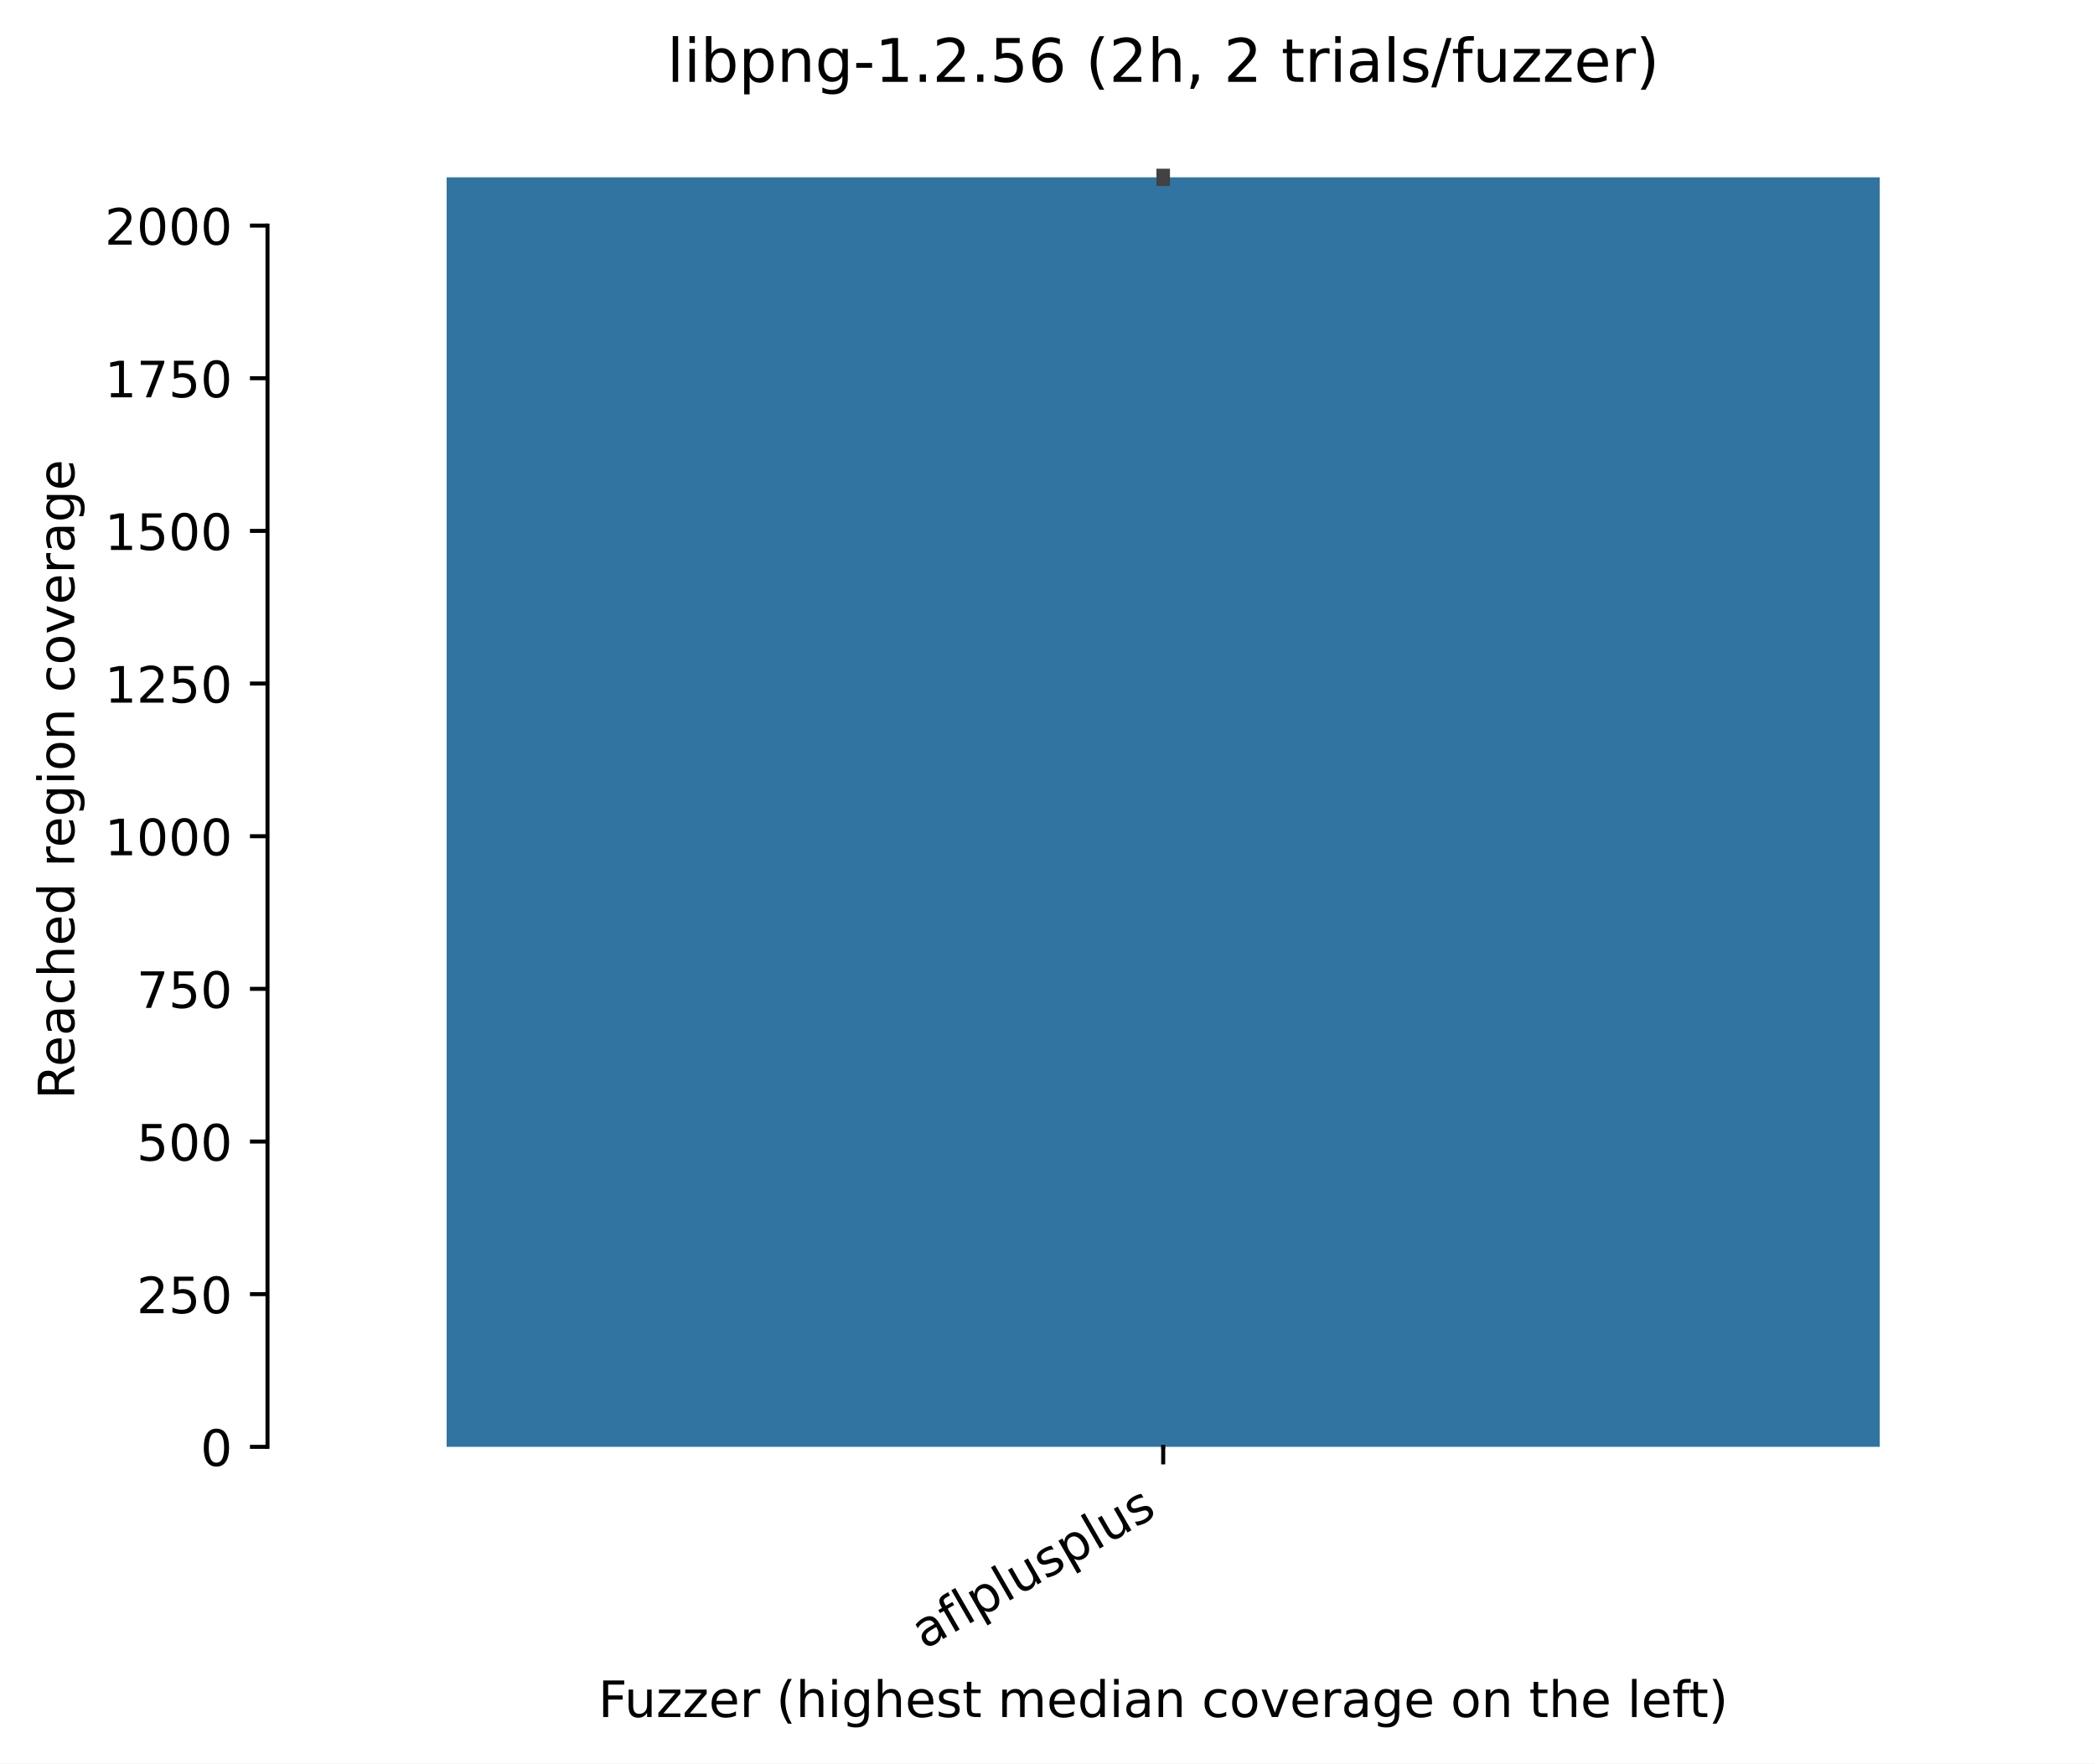
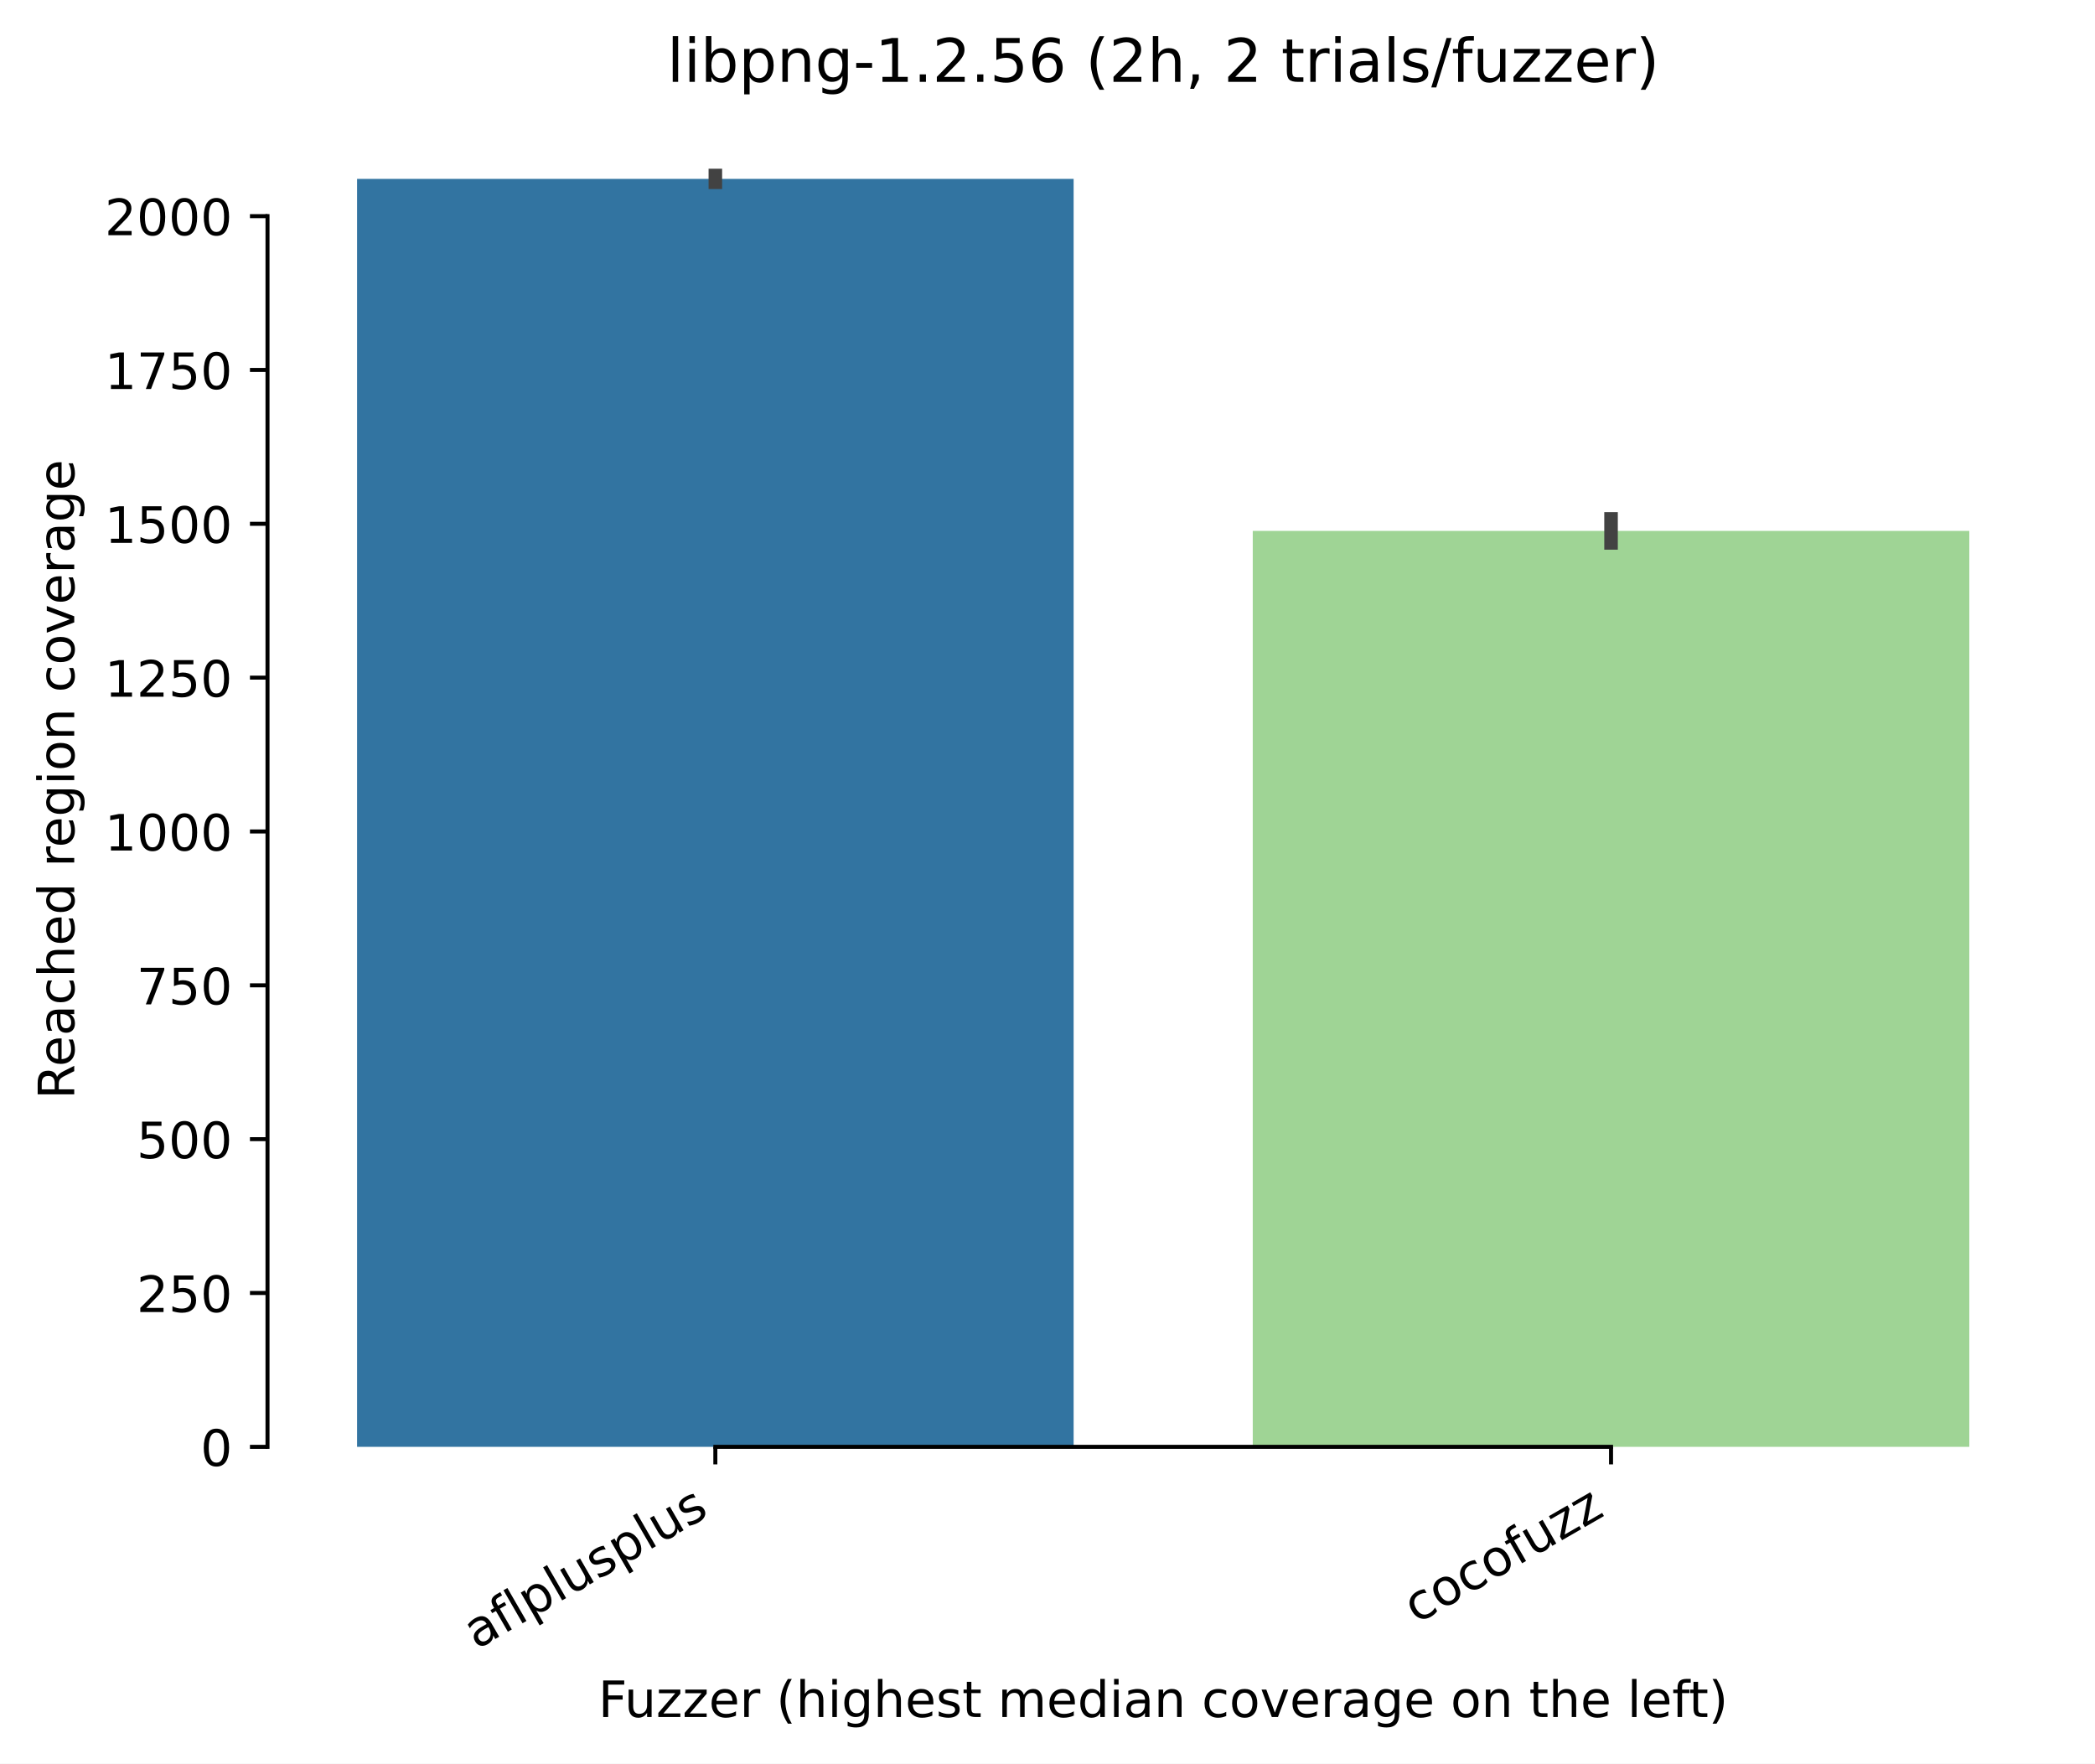
<svg xmlns="http://www.w3.org/2000/svg" xmlns:xlink="http://www.w3.org/1999/xlink" height="351.576pt" version="1.1" viewBox="0 0 417.648 351.576" width="417.648pt">
  <defs>
    <style type="text/css">*{stroke-linecap:butt;stroke-linejoin:round;}</style>
  </defs>
  <g id="figure_1">
    <g id="patch_1">
      <path d="M 0 351.576  L 417.648 351.576  L 417.648 0  L 0 0  z " style="fill:#ffffff;" />
    </g>
    <g id="axes_1">
      <g id="patch_2">
        <path d="M 53.328 288.43  L 410.448 288.43  L 410.448 22.318  L 53.328 22.318  z " style="fill:#ffffff;" />
      </g>
      <g id="patch_3">
-         <path clip-path="url(#p3ab24409c5)" d="M 89.04 288.43  L 374.736 288.43  L 374.736 35.355  L 89.04 35.355  z " style="fill:#3274a1;" />
+         <path clip-path="url(#pa865a2b3b9)" d="M 71.184 288.43  L 214.032 288.43  L 214.032 35.665  L 71.184 35.665  z " style="fill:#3274a1;" />
+       </g>
+       <g id="patch_4">
+         <path clip-path="url(#pa865a2b3b9)" d="M 249.744 288.43  L 392.592 288.43  L 392.592 105.833  L 249.744 105.833  z " style="fill:#9fd495;" />
      </g>
      <g id="matplotlib.axis_1">
        <g id="xtick_1">
          <g id="line2d_1">
            <defs>
-               <path d="M 0 0  L 0 3.5  " id="m3c87f3f1cd" style="stroke:#000000;stroke-width:0.8;" />
+               <path d="M 0 0  L 0 3.5  " id="me1eca25776" style="stroke:#000000;stroke-width:0.8;" />
            </defs>
            <g>
-               <use style="stroke:#000000;stroke-width:0.8;" x="231.888" xlink:href="#m3c87f3f1cd" y="288.43" />
+               <use style="stroke:#000000;stroke-width:0.8;" x="142.608" xlink:href="#me1eca25776" y="288.43" />
            </g>
          </g>
          <g id="text_1">
-             <g transform="translate(184.2791 328.8973)rotate(-30)scale(0.1 -0.1)">
+             <g transform="translate(94.99912 328.8973)rotate(-30)scale(0.1 -0.1)">
              <defs>
                <path d="M 34.281 27.484  Q 23.391 27.484 19.188 25  Q 14.984 22.516 14.984 16.5  Q 14.984 11.719 18.141 8.906  Q 21.297 6.109 26.703 6.109  Q 34.188 6.109 38.703 11.406  Q 43.219 16.703 43.219 25.484  L 43.219 27.484  z M 52.203 31.203  L 52.203 0  L 43.219 0  L 43.219 8.297  Q 40.141 3.328 35.547 0.953  Q 30.953 -1.422 24.312 -1.422  Q 15.922 -1.422 10.953 3.297  Q 6 8.016 6 15.922  Q 6 25.141 12.172 29.828  Q 18.359 34.516 30.609 34.516  L 43.219 34.516  L 43.219 35.406  Q 43.219 41.609 39.141 45  Q 35.062 48.391 27.688 48.391  Q 23 48.391 18.547 47.266  Q 14.109 46.141 10.016 43.891  L 10.016 52.203  Q 14.938 54.109 19.578 55.047  Q 24.219 56 28.609 56  Q 40.484 56 46.344 49.844  Q 52.203 43.703 52.203 31.203  z " id="DejaVuSans-97" />
                <path d="M 37.109 75.984  L 37.109 68.5  L 28.516 68.5  Q 23.688 68.5 21.797 66.547  Q 19.922 64.594 19.922 59.516  L 19.922 54.688  L 34.719 54.688  L 34.719 47.703  L 19.922 47.703  L 19.922 0  L 10.891 0  L 10.891 47.703  L 2.297 47.703  L 2.297 54.688  L 10.891 54.688  L 10.891 58.5  Q 10.891 67.625 15.141 71.797  Q 19.391 75.984 28.609 75.984  z " id="DejaVuSans-102" />
                <path d="M 9.422 75.984  L 18.406 75.984  L 18.406 0  L 9.422 0  z " id="DejaVuSans-108" />
                <path d="M 18.109 8.203  L 18.109 -20.797  L 9.078 -20.797  L 9.078 54.688  L 18.109 54.688  L 18.109 46.391  Q 20.953 51.266 25.266 53.625  Q 29.594 56 35.594 56  Q 45.562 56 51.781 48.094  Q 58.016 40.188 58.016 27.297  Q 58.016 14.406 51.781 6.484  Q 45.562 -1.422 35.594 -1.422  Q 29.594 -1.422 25.266 0.953  Q 20.953 3.328 18.109 8.203  z M 48.688 27.297  Q 48.688 37.203 44.609 42.844  Q 40.531 48.484 33.406 48.484  Q 26.266 48.484 22.188 42.844  Q 18.109 37.203 18.109 27.297  Q 18.109 17.391 22.188 11.75  Q 26.266 6.109 33.406 6.109  Q 40.531 6.109 44.609 11.75  Q 48.688 17.391 48.688 27.297  z " id="DejaVuSans-112" />
                <path d="M 8.5 21.578  L 8.5 54.688  L 17.484 54.688  L 17.484 21.922  Q 17.484 14.156 20.5 10.266  Q 23.531 6.391 29.594 6.391  Q 36.859 6.391 41.078 11.031  Q 45.312 15.672 45.312 23.688  L 45.312 54.688  L 54.297 54.688  L 54.297 0  L 45.312 0  L 45.312 8.406  Q 42.047 3.422 37.719 1  Q 33.406 -1.422 27.688 -1.422  Q 18.266 -1.422 13.375 4.438  Q 8.5 10.297 8.5 21.578  z M 31.109 56  z " id="DejaVuSans-117" />
                <path d="M 44.281 53.078  L 44.281 44.578  Q 40.484 46.531 36.375 47.5  Q 32.281 48.484 27.875 48.484  Q 21.188 48.484 17.844 46.438  Q 14.5 44.391 14.5 40.281  Q 14.5 37.156 16.891 35.375  Q 19.281 33.594 26.516 31.984  L 29.594 31.297  Q 39.156 29.25 43.188 25.516  Q 47.219 21.781 47.219 15.094  Q 47.219 7.469 41.188 3.016  Q 35.156 -1.422 24.609 -1.422  Q 20.219 -1.422 15.453 -0.562  Q 10.688 0.297 5.422 2  L 5.422 11.281  Q 10.406 8.688 15.234 7.391  Q 20.062 6.109 24.812 6.109  Q 31.156 6.109 34.562 8.281  Q 37.984 10.453 37.984 14.406  Q 37.984 18.062 35.516 20.016  Q 33.062 21.969 24.703 23.781  L 21.578 24.516  Q 13.234 26.266 9.516 29.906  Q 5.812 33.547 5.812 39.891  Q 5.812 47.609 11.281 51.797  Q 16.75 56 26.812 56  Q 31.781 56 36.172 55.266  Q 40.578 54.547 44.281 53.078  z " id="DejaVuSans-115" />
              </defs>
              <use xlink:href="#DejaVuSans-97" />
              <use x="61.279" xlink:href="#DejaVuSans-102" />
              <use x="96.484" xlink:href="#DejaVuSans-108" />
              <use x="124.268" xlink:href="#DejaVuSans-112" />
              <use x="187.744" xlink:href="#DejaVuSans-108" />
              <use x="215.527" xlink:href="#DejaVuSans-117" />
              <use x="278.906" xlink:href="#DejaVuSans-115" />
              <use x="331.006" xlink:href="#DejaVuSans-112" />
              <use x="394.482" xlink:href="#DejaVuSans-108" />
              <use x="422.266" xlink:href="#DejaVuSans-117" />
              <use x="485.645" xlink:href="#DejaVuSans-115" />
            </g>
          </g>
        </g>
-         <g id="text_2">
+         <g id="xtick_2">
+           <g id="line2d_2">
+             <g>
+               <use style="stroke:#000000;stroke-width:0.8;" x="321.168" xlink:href="#me1eca25776" y="288.43" />
+             </g>
+           </g>
+           <g id="text_2">
+             <g transform="translate(282.379 323.8051)rotate(-30)scale(0.1 -0.1)">
+               <defs>
+                 <path d="M 48.781 52.594  L 48.781 44.188  Q 44.969 46.297 41.141 47.344  Q 37.312 48.391 33.406 48.391  Q 24.656 48.391 19.812 42.844  Q 14.984 37.312 14.984 27.297  Q 14.984 17.281 19.812 11.734  Q 24.656 6.203 33.406 6.203  Q 37.312 6.203 41.141 7.25  Q 44.969 8.297 48.781 10.406  L 48.781 2.094  Q 45.016 0.344 40.984 -0.531  Q 36.969 -1.422 32.422 -1.422  Q 20.062 -1.422 12.781 6.344  Q 5.516 14.109 5.516 27.297  Q 5.516 40.672 12.859 48.328  Q 20.219 56 33.016 56  Q 37.156 56 41.109 55.141  Q 45.062 54.297 48.781 52.594  z " id="DejaVuSans-99" />
+                 <path d="M 30.609 48.391  Q 23.391 48.391 19.188 42.75  Q 14.984 37.109 14.984 27.297  Q 14.984 17.484 19.156 11.844  Q 23.344 6.203 30.609 6.203  Q 37.797 6.203 41.984 11.859  Q 46.188 17.531 46.188 27.297  Q 46.188 37.016 41.984 42.703  Q 37.797 48.391 30.609 48.391  z M 30.609 56  Q 42.328 56 49.016 48.375  Q 55.719 40.766 55.719 27.297  Q 55.719 13.875 49.016 6.219  Q 42.328 -1.422 30.609 -1.422  Q 18.844 -1.422 12.172 6.219  Q 5.516 13.875 5.516 27.297  Q 5.516 40.766 12.172 48.375  Q 18.844 56 30.609 56  z " id="DejaVuSans-111" />
+                 <path d="M 5.516 54.688  L 48.188 54.688  L 48.188 46.484  L 14.406 7.172  L 48.188 7.172  L 48.188 0  L 4.297 0  L 4.297 8.203  L 38.094 47.516  L 5.516 47.516  z " id="DejaVuSans-122" />
+               </defs>
+               <use xlink:href="#DejaVuSans-99" />
+               <use x="54.98" xlink:href="#DejaVuSans-111" />
+               <use x="116.162" xlink:href="#DejaVuSans-99" />
+               <use x="171.143" xlink:href="#DejaVuSans-111" />
+               <use x="232.324" xlink:href="#DejaVuSans-102" />
+               <use x="267.529" xlink:href="#DejaVuSans-117" />
+               <use x="330.908" xlink:href="#DejaVuSans-122" />
+               <use x="383.398" xlink:href="#DejaVuSans-122" />
+             </g>
+           </g>
+         </g>
+         <g id="text_3">
          <g transform="translate(119.2702 342.2968)scale(0.1 -0.1)">
            <defs>
              <path d="M 9.812 72.906  L 51.703 72.906  L 51.703 64.594  L 19.672 64.594  L 19.672 43.109  L 48.578 43.109  L 48.578 34.812  L 19.672 34.812  L 19.672 0  L 9.812 0  z " id="DejaVuSans-70" />
-               <path d="M 5.516 54.688  L 48.188 54.688  L 48.188 46.484  L 14.406 7.172  L 48.188 7.172  L 48.188 0  L 4.297 0  L 4.297 8.203  L 38.094 47.516  L 5.516 47.516  z " id="DejaVuSans-122" />
              <path d="M 56.203 29.594  L 56.203 25.203  L 14.891 25.203  Q 15.484 15.922 20.484 11.062  Q 25.484 6.203 34.422 6.203  Q 39.594 6.203 44.453 7.469  Q 49.312 8.734 54.109 11.281  L 54.109 2.781  Q 49.266 0.734 44.188 -0.344  Q 39.109 -1.422 33.891 -1.422  Q 20.797 -1.422 13.156 6.188  Q 5.516 13.812 5.516 26.812  Q 5.516 40.234 12.766 48.109  Q 20.016 56 32.328 56  Q 43.359 56 49.781 48.891  Q 56.203 41.797 56.203 29.594  z M 47.219 32.234  Q 47.125 39.594 43.094 43.984  Q 39.062 48.391 32.422 48.391  Q 24.906 48.391 20.391 44.141  Q 15.875 39.891 15.188 32.172  z " id="DejaVuSans-101" />
              <path d="M 41.109 46.297  Q 39.594 47.172 37.812 47.578  Q 36.031 48 33.891 48  Q 26.266 48 22.188 43.047  Q 18.109 38.094 18.109 28.812  L 18.109 0  L 9.078 0  L 9.078 54.688  L 18.109 54.688  L 18.109 46.188  Q 20.953 51.172 25.484 53.578  Q 30.031 56 36.531 56  Q 37.453 56 38.578 55.875  Q 39.703 55.766 41.062 55.516  z " id="DejaVuSans-114" />
              <path id="DejaVuSans-32" />
              <path d="M 31 75.875  Q 24.469 64.656 21.281 53.656  Q 18.109 42.672 18.109 31.391  Q 18.109 20.125 21.312 9.062  Q 24.516 -2 31 -13.188  L 23.188 -13.188  Q 15.875 -1.703 12.234 9.375  Q 8.594 20.453 8.594 31.391  Q 8.594 42.281 12.203 53.312  Q 15.828 64.359 23.188 75.875  z " id="DejaVuSans-40" />
              <path d="M 54.891 33.016  L 54.891 0  L 45.906 0  L 45.906 32.719  Q 45.906 40.484 42.875 44.328  Q 39.844 48.188 33.797 48.188  Q 26.516 48.188 22.312 43.547  Q 18.109 38.922 18.109 30.906  L 18.109 0  L 9.078 0  L 9.078 75.984  L 18.109 75.984  L 18.109 46.188  Q 21.344 51.125 25.703 53.562  Q 30.078 56 35.797 56  Q 45.219 56 50.047 50.172  Q 54.891 44.344 54.891 33.016  z " id="DejaVuSans-104" />
              <path d="M 9.422 54.688  L 18.406 54.688  L 18.406 0  L 9.422 0  z M 9.422 75.984  L 18.406 75.984  L 18.406 64.594  L 9.422 64.594  z " id="DejaVuSans-105" />
              <path d="M 45.406 27.984  Q 45.406 37.75 41.375 43.109  Q 37.359 48.484 30.078 48.484  Q 22.859 48.484 18.828 43.109  Q 14.797 37.75 14.797 27.984  Q 14.797 18.266 18.828 12.891  Q 22.859 7.516 30.078 7.516  Q 37.359 7.516 41.375 12.891  Q 45.406 18.266 45.406 27.984  z M 54.391 6.781  Q 54.391 -7.172 48.188 -13.984  Q 42 -20.797 29.203 -20.797  Q 24.469 -20.797 20.266 -20.094  Q 16.062 -19.391 12.109 -17.922  L 12.109 -9.188  Q 16.062 -11.328 19.922 -12.344  Q 23.781 -13.375 27.781 -13.375  Q 36.625 -13.375 41.016 -8.766  Q 45.406 -4.156 45.406 5.172  L 45.406 9.625  Q 42.625 4.781 38.281 2.391  Q 33.938 0 27.875 0  Q 17.828 0 11.672 7.656  Q 5.516 15.328 5.516 27.984  Q 5.516 40.672 11.672 48.328  Q 17.828 56 27.875 56  Q 33.938 56 38.281 53.609  Q 42.625 51.219 45.406 46.391  L 45.406 54.688  L 54.391 54.688  z " id="DejaVuSans-103" />
              <path d="M 18.312 70.219  L 18.312 54.688  L 36.812 54.688  L 36.812 47.703  L 18.312 47.703  L 18.312 18.016  Q 18.312 11.328 20.141 9.422  Q 21.969 7.516 27.594 7.516  L 36.812 7.516  L 36.812 0  L 27.594 0  Q 17.188 0 13.234 3.875  Q 9.281 7.766 9.281 18.016  L 9.281 47.703  L 2.688 47.703  L 2.688 54.688  L 9.281 54.688  L 9.281 70.219  z " id="DejaVuSans-116" />
              <path d="M 52 44.188  Q 55.375 50.25 60.062 53.125  Q 64.75 56 71.094 56  Q 79.641 56 84.281 50.016  Q 88.922 44.047 88.922 33.016  L 88.922 0  L 79.891 0  L 79.891 32.719  Q 79.891 40.578 77.094 44.375  Q 74.312 48.188 68.609 48.188  Q 61.625 48.188 57.562 43.547  Q 53.516 38.922 53.516 30.906  L 53.516 0  L 44.484 0  L 44.484 32.719  Q 44.484 40.625 41.703 44.406  Q 38.922 48.188 33.109 48.188  Q 26.219 48.188 22.156 43.531  Q 18.109 38.875 18.109 30.906  L 18.109 0  L 9.078 0  L 9.078 54.688  L 18.109 54.688  L 18.109 46.188  Q 21.188 51.219 25.484 53.609  Q 29.781 56 35.688 56  Q 41.656 56 45.828 52.969  Q 50 49.953 52 44.188  z " id="DejaVuSans-109" />
              <path d="M 45.406 46.391  L 45.406 75.984  L 54.391 75.984  L 54.391 0  L 45.406 0  L 45.406 8.203  Q 42.578 3.328 38.25 0.953  Q 33.938 -1.422 27.875 -1.422  Q 17.969 -1.422 11.734 6.484  Q 5.516 14.406 5.516 27.297  Q 5.516 40.188 11.734 48.094  Q 17.969 56 27.875 56  Q 33.938 56 38.25 53.625  Q 42.578 51.266 45.406 46.391  z M 14.797 27.297  Q 14.797 17.391 18.875 11.75  Q 22.953 6.109 30.078 6.109  Q 37.203 6.109 41.297 11.75  Q 45.406 17.391 45.406 27.297  Q 45.406 37.203 41.297 42.844  Q 37.203 48.484 30.078 48.484  Q 22.953 48.484 18.875 42.844  Q 14.797 37.203 14.797 27.297  z " id="DejaVuSans-100" />
              <path d="M 54.891 33.016  L 54.891 0  L 45.906 0  L 45.906 32.719  Q 45.906 40.484 42.875 44.328  Q 39.844 48.188 33.797 48.188  Q 26.516 48.188 22.312 43.547  Q 18.109 38.922 18.109 30.906  L 18.109 0  L 9.078 0  L 9.078 54.688  L 18.109 54.688  L 18.109 46.188  Q 21.344 51.125 25.703 53.562  Q 30.078 56 35.797 56  Q 45.219 56 50.047 50.172  Q 54.891 44.344 54.891 33.016  z " id="DejaVuSans-110" />
-               <path d="M 48.781 52.594  L 48.781 44.188  Q 44.969 46.297 41.141 47.344  Q 37.312 48.391 33.406 48.391  Q 24.656 48.391 19.812 42.844  Q 14.984 37.312 14.984 27.297  Q 14.984 17.281 19.812 11.734  Q 24.656 6.203 33.406 6.203  Q 37.312 6.203 41.141 7.25  Q 44.969 8.297 48.781 10.406  L 48.781 2.094  Q 45.016 0.344 40.984 -0.531  Q 36.969 -1.422 32.422 -1.422  Q 20.062 -1.422 12.781 6.344  Q 5.516 14.109 5.516 27.297  Q 5.516 40.672 12.859 48.328  Q 20.219 56 33.016 56  Q 37.156 56 41.109 55.141  Q 45.062 54.297 48.781 52.594  z " id="DejaVuSans-99" />
-               <path d="M 30.609 48.391  Q 23.391 48.391 19.188 42.75  Q 14.984 37.109 14.984 27.297  Q 14.984 17.484 19.156 11.844  Q 23.344 6.203 30.609 6.203  Q 37.797 6.203 41.984 11.859  Q 46.188 17.531 46.188 27.297  Q 46.188 37.016 41.984 42.703  Q 37.797 48.391 30.609 48.391  z M 30.609 56  Q 42.328 56 49.016 48.375  Q 55.719 40.766 55.719 27.297  Q 55.719 13.875 49.016 6.219  Q 42.328 -1.422 30.609 -1.422  Q 18.844 -1.422 12.172 6.219  Q 5.516 13.875 5.516 27.297  Q 5.516 40.766 12.172 48.375  Q 18.844 56 30.609 56  z " id="DejaVuSans-111" />
              <path d="M 2.984 54.688  L 12.5 54.688  L 29.594 8.797  L 46.688 54.688  L 56.203 54.688  L 35.688 0  L 23.484 0  z " id="DejaVuSans-118" />
              <path d="M 8.016 75.875  L 15.828 75.875  Q 23.141 64.359 26.781 53.312  Q 30.422 42.281 30.422 31.391  Q 30.422 20.453 26.781 9.375  Q 23.141 -1.703 15.828 -13.188  L 8.016 -13.188  Q 14.5 -2 17.703 9.062  Q 20.906 20.125 20.906 31.391  Q 20.906 42.672 17.703 53.656  Q 14.5 64.656 8.016 75.875  z " id="DejaVuSans-41" />
            </defs>
            <use xlink:href="#DejaVuSans-70" />
            <use x="52.02" xlink:href="#DejaVuSans-117" />
            <use x="115.398" xlink:href="#DejaVuSans-122" />
            <use x="167.889" xlink:href="#DejaVuSans-122" />
            <use x="220.379" xlink:href="#DejaVuSans-101" />
            <use x="281.902" xlink:href="#DejaVuSans-114" />
            <use x="323.016" xlink:href="#DejaVuSans-32" />
            <use x="354.803" xlink:href="#DejaVuSans-40" />
            <use x="393.816" xlink:href="#DejaVuSans-104" />
            <use x="457.195" xlink:href="#DejaVuSans-105" />
            <use x="484.979" xlink:href="#DejaVuSans-103" />
            <use x="548.455" xlink:href="#DejaVuSans-104" />
            <use x="611.834" xlink:href="#DejaVuSans-101" />
            <use x="673.357" xlink:href="#DejaVuSans-115" />
            <use x="725.457" xlink:href="#DejaVuSans-116" />
            <use x="764.666" xlink:href="#DejaVuSans-32" />
            <use x="796.453" xlink:href="#DejaVuSans-109" />
            <use x="893.865" xlink:href="#DejaVuSans-101" />
            <use x="955.389" xlink:href="#DejaVuSans-100" />
            <use x="1018.865" xlink:href="#DejaVuSans-105" />
            <use x="1046.648" xlink:href="#DejaVuSans-97" />
            <use x="1107.928" xlink:href="#DejaVuSans-110" />
            <use x="1171.307" xlink:href="#DejaVuSans-32" />
            <use x="1203.094" xlink:href="#DejaVuSans-99" />
            <use x="1258.074" xlink:href="#DejaVuSans-111" />
            <use x="1319.256" xlink:href="#DejaVuSans-118" />
            <use x="1378.436" xlink:href="#DejaVuSans-101" />
            <use x="1439.959" xlink:href="#DejaVuSans-114" />
            <use x="1481.072" xlink:href="#DejaVuSans-97" />
            <use x="1542.352" xlink:href="#DejaVuSans-103" />
            <use x="1605.828" xlink:href="#DejaVuSans-101" />
            <use x="1667.352" xlink:href="#DejaVuSans-32" />
            <use x="1699.139" xlink:href="#DejaVuSans-111" />
            <use x="1760.32" xlink:href="#DejaVuSans-110" />
            <use x="1823.699" xlink:href="#DejaVuSans-32" />
            <use x="1855.486" xlink:href="#DejaVuSans-116" />
            <use x="1894.695" xlink:href="#DejaVuSans-104" />
            <use x="1958.074" xlink:href="#DejaVuSans-101" />
            <use x="2019.598" xlink:href="#DejaVuSans-32" />
            <use x="2051.385" xlink:href="#DejaVuSans-108" />
            <use x="2079.168" xlink:href="#DejaVuSans-101" />
            <use x="2140.691" xlink:href="#DejaVuSans-102" />
            <use x="2174.146" xlink:href="#DejaVuSans-116" />
            <use x="2213.355" xlink:href="#DejaVuSans-41" />
          </g>
        </g>
      </g>
      <g id="matplotlib.axis_2">
        <g id="ytick_1">
-           <g id="line2d_2">
+           <g id="line2d_3">
            <defs>
-               <path d="M 0 0  L -3.5 0  " id="m0ceaaf1dd2" style="stroke:#000000;stroke-width:0.8;" />
+               <path d="M 0 0  L -3.5 0  " id="m7352d37c89" style="stroke:#000000;stroke-width:0.8;" />
            </defs>
            <g>
-               <use style="stroke:#000000;stroke-width:0.8;" x="53.328" xlink:href="#m0ceaaf1dd2" y="288.43" />
-             </g>
-           </g>
-           <g id="text_3">
+               <use style="stroke:#000000;stroke-width:0.8;" x="53.328" xlink:href="#m7352d37c89" y="288.43" />
+             </g>
+           </g>
+           <g id="text_4">
            <g transform="translate(39.96563 292.2293)scale(0.1 -0.1)">
              <defs>
                <path d="M 31.781 66.406  Q 24.172 66.406 20.328 58.906  Q 16.5 51.422 16.5 36.375  Q 16.5 21.391 20.328 13.891  Q 24.172 6.391 31.781 6.391  Q 39.453 6.391 43.281 13.891  Q 47.125 21.391 47.125 36.375  Q 47.125 51.422 43.281 58.906  Q 39.453 66.406 31.781 66.406  z M 31.781 74.219  Q 44.047 74.219 50.516 64.516  Q 56.984 54.828 56.984 36.375  Q 56.984 17.969 50.516 8.266  Q 44.047 -1.422 31.781 -1.422  Q 19.531 -1.422 13.062 8.266  Q 6.594 17.969 6.594 36.375  Q 6.594 54.828 13.062 64.516  Q 19.531 74.219 31.781 74.219  z " id="DejaVuSans-48" />
              </defs>
              <use xlink:href="#DejaVuSans-48" />
            </g>
          </g>
        </g>
        <g id="ytick_2">
-           <g id="line2d_3">
-             <g>
-               <use style="stroke:#000000;stroke-width:0.8;" x="53.328" xlink:href="#m0ceaaf1dd2" y="257.998" />
-             </g>
-           </g>
-           <g id="text_4">
-             <g transform="translate(27.24063 261.7971)scale(0.1 -0.1)">
+           <g id="line2d_4">
+             <g>
+               <use style="stroke:#000000;stroke-width:0.8;" x="53.328" xlink:href="#m7352d37c89" y="257.762" />
+             </g>
+           </g>
+           <g id="text_5">
+             <g transform="translate(27.24063 261.5614)scale(0.1 -0.1)">
              <defs>
                <path d="M 19.188 8.297  L 53.609 8.297  L 53.609 0  L 7.328 0  L 7.328 8.297  Q 12.938 14.109 22.625 23.891  Q 32.328 33.688 34.812 36.531  Q 39.547 41.844 41.422 45.531  Q 43.312 49.219 43.312 52.781  Q 43.312 58.594 39.234 62.25  Q 35.156 65.922 28.609 65.922  Q 23.969 65.922 18.812 64.312  Q 13.672 62.703 7.812 59.422  L 7.812 69.391  Q 13.766 71.781 18.938 73  Q 24.125 74.219 28.422 74.219  Q 39.75 74.219 46.484 68.547  Q 53.219 62.891 53.219 53.422  Q 53.219 48.922 51.531 44.891  Q 49.859 40.875 45.406 35.406  Q 44.188 33.984 37.641 27.219  Q 31.109 20.453 19.188 8.297  z " id="DejaVuSans-50" />
                <path d="M 10.797 72.906  L 49.516 72.906  L 49.516 64.594  L 19.828 64.594  L 19.828 46.734  Q 21.969 47.469 24.109 47.828  Q 26.266 48.188 28.422 48.188  Q 40.625 48.188 47.75 41.5  Q 54.891 34.812 54.891 23.391  Q 54.891 11.625 47.562 5.094  Q 40.234 -1.422 26.906 -1.422  Q 22.312 -1.422 17.547 -0.641  Q 12.797 0.141 7.719 1.703  L 7.719 11.625  Q 12.109 9.234 16.797 8.062  Q 21.484 6.891 26.703 6.891  Q 35.156 6.891 40.078 11.328  Q 45.016 15.766 45.016 23.391  Q 45.016 31 40.078 35.438  Q 35.156 39.891 26.703 39.891  Q 22.75 39.891 18.812 39.016  Q 14.891 38.141 10.797 36.281  z " id="DejaVuSans-53" />
              </defs>
              <use xlink:href="#DejaVuSans-50" />
              <use x="63.623" xlink:href="#DejaVuSans-53" />
              <use x="127.246" xlink:href="#DejaVuSans-48" />
            </g>
          </g>
        </g>
        <g id="ytick_3">
-           <g id="line2d_4">
-             <g>
-               <use style="stroke:#000000;stroke-width:0.8;" x="53.328" xlink:href="#m0ceaaf1dd2" y="227.566" />
-             </g>
-           </g>
-           <g id="text_5">
-             <g transform="translate(27.24063 231.3648)scale(0.1 -0.1)">
+           <g id="line2d_5">
+             <g>
+               <use style="stroke:#000000;stroke-width:0.8;" x="53.328" xlink:href="#m7352d37c89" y="227.094" />
+             </g>
+           </g>
+           <g id="text_6">
+             <g transform="translate(27.24063 230.8934)scale(0.1 -0.1)">
              <use xlink:href="#DejaVuSans-53" />
              <use x="63.623" xlink:href="#DejaVuSans-48" />
              <use x="127.246" xlink:href="#DejaVuSans-48" />
            </g>
          </g>
        </g>
        <g id="ytick_4">
-           <g id="line2d_5">
-             <g>
-               <use style="stroke:#000000;stroke-width:0.8;" x="53.328" xlink:href="#m0ceaaf1dd2" y="197.133" />
-             </g>
-           </g>
-           <g id="text_6">
-             <g transform="translate(27.24063 200.9325)scale(0.1 -0.1)">
+           <g id="line2d_6">
+             <g>
+               <use style="stroke:#000000;stroke-width:0.8;" x="53.328" xlink:href="#m7352d37c89" y="196.426" />
+             </g>
+           </g>
+           <g id="text_7">
+             <g transform="translate(27.24063 200.2255)scale(0.1 -0.1)">
              <defs>
                <path d="M 8.203 72.906  L 55.078 72.906  L 55.078 68.703  L 28.609 0  L 18.312 0  L 43.219 64.594  L 8.203 64.594  z " id="DejaVuSans-55" />
              </defs>
              <use xlink:href="#DejaVuSans-55" />
              <use x="63.623" xlink:href="#DejaVuSans-53" />
              <use x="127.246" xlink:href="#DejaVuSans-48" />
            </g>
          </g>
        </g>
        <g id="ytick_5">
-           <g id="line2d_6">
-             <g>
-               <use style="stroke:#000000;stroke-width:0.8;" x="53.328" xlink:href="#m0ceaaf1dd2" y="166.701" />
-             </g>
-           </g>
-           <g id="text_7">
-             <g transform="translate(20.87813 170.5002)scale(0.1 -0.1)">
+           <g id="line2d_7">
+             <g>
+               <use style="stroke:#000000;stroke-width:0.8;" x="53.328" xlink:href="#m7352d37c89" y="165.758" />
+             </g>
+           </g>
+           <g id="text_8">
+             <g transform="translate(20.87813 169.5575)scale(0.1 -0.1)">
              <defs>
                <path d="M 12.406 8.297  L 28.516 8.297  L 28.516 63.922  L 10.984 60.406  L 10.984 69.391  L 28.422 72.906  L 38.281 72.906  L 38.281 8.297  L 54.391 8.297  L 54.391 0  L 12.406 0  z " id="DejaVuSans-49" />
              </defs>
              <use xlink:href="#DejaVuSans-49" />
              <use x="63.623" xlink:href="#DejaVuSans-48" />
              <use x="127.246" xlink:href="#DejaVuSans-48" />
              <use x="190.869" xlink:href="#DejaVuSans-48" />
            </g>
          </g>
        </g>
        <g id="ytick_6">
-           <g id="line2d_7">
-             <g>
-               <use style="stroke:#000000;stroke-width:0.8;" x="53.328" xlink:href="#m0ceaaf1dd2" y="136.269" />
-             </g>
-           </g>
-           <g id="text_8">
-             <g transform="translate(20.87813 140.068)scale(0.1 -0.1)">
+           <g id="line2d_8">
+             <g>
+               <use style="stroke:#000000;stroke-width:0.8;" x="53.328" xlink:href="#m7352d37c89" y="135.09" />
+             </g>
+           </g>
+           <g id="text_9">
+             <g transform="translate(20.87813 138.8896)scale(0.1 -0.1)">
              <use xlink:href="#DejaVuSans-49" />
              <use x="63.623" xlink:href="#DejaVuSans-50" />
              <use x="127.246" xlink:href="#DejaVuSans-53" />
              <use x="190.869" xlink:href="#DejaVuSans-48" />
            </g>
          </g>
        </g>
        <g id="ytick_7">
-           <g id="line2d_8">
-             <g>
-               <use style="stroke:#000000;stroke-width:0.8;" x="53.328" xlink:href="#m0ceaaf1dd2" y="105.836" />
-             </g>
-           </g>
-           <g id="text_9">
-             <g transform="translate(20.87813 109.6357)scale(0.1 -0.1)">
+           <g id="line2d_9">
+             <g>
+               <use style="stroke:#000000;stroke-width:0.8;" x="53.328" xlink:href="#m7352d37c89" y="104.422" />
+             </g>
+           </g>
+           <g id="text_10">
+             <g transform="translate(20.87813 108.2216)scale(0.1 -0.1)">
              <use xlink:href="#DejaVuSans-49" />
              <use x="63.623" xlink:href="#DejaVuSans-53" />
              <use x="127.246" xlink:href="#DejaVuSans-48" />
              <use x="190.869" xlink:href="#DejaVuSans-48" />
            </g>
          </g>
        </g>
        <g id="ytick_8">
-           <g id="line2d_9">
-             <g>
-               <use style="stroke:#000000;stroke-width:0.8;" x="53.328" xlink:href="#m0ceaaf1dd2" y="75.404" />
-             </g>
-           </g>
-           <g id="text_10">
-             <g transform="translate(20.87813 79.20341)scale(0.1 -0.1)">
+           <g id="line2d_10">
+             <g>
+               <use style="stroke:#000000;stroke-width:0.8;" x="53.328" xlink:href="#m7352d37c89" y="73.754" />
+             </g>
+           </g>
+           <g id="text_11">
+             <g transform="translate(20.87813 77.55364)scale(0.1 -0.1)">
              <use xlink:href="#DejaVuSans-49" />
              <use x="63.623" xlink:href="#DejaVuSans-55" />
              <use x="127.246" xlink:href="#DejaVuSans-53" />
              <use x="190.869" xlink:href="#DejaVuSans-48" />
            </g>
          </g>
        </g>
        <g id="ytick_9">
-           <g id="line2d_10">
-             <g>
-               <use style="stroke:#000000;stroke-width:0.8;" x="53.328" xlink:href="#m0ceaaf1dd2" y="44.972" />
-             </g>
-           </g>
-           <g id="text_11">
-             <g transform="translate(20.87813 48.77113)scale(0.1 -0.1)">
+           <g id="line2d_11">
+             <g>
+               <use style="stroke:#000000;stroke-width:0.8;" x="53.328" xlink:href="#m7352d37c89" y="43.086" />
+             </g>
+           </g>
+           <g id="text_12">
+             <g transform="translate(20.87813 46.88569)scale(0.1 -0.1)">
              <use xlink:href="#DejaVuSans-50" />
              <use x="63.623" xlink:href="#DejaVuSans-48" />
              <use x="127.246" xlink:href="#DejaVuSans-48" />
              <use x="190.869" xlink:href="#DejaVuSans-48" />
            </g>
          </g>
        </g>
-         <g id="text_12">
+         <g id="text_13">
          <g transform="translate(14.79844 219.1366)rotate(-90)scale(0.1 -0.1)">
            <defs>
              <path d="M 44.391 34.188  Q 47.562 33.109 50.562 29.594  Q 53.562 26.078 56.594 19.922  L 66.609 0  L 56 0  L 46.688 18.703  Q 43.062 26.031 39.672 28.422  Q 36.281 30.812 30.422 30.812  L 19.672 30.812  L 19.672 0  L 9.812 0  L 9.812 72.906  L 32.078 72.906  Q 44.578 72.906 50.734 67.672  Q 56.891 62.453 56.891 51.906  Q 56.891 45.016 53.688 40.469  Q 50.484 35.938 44.391 34.188  z M 19.672 64.797  L 19.672 38.922  L 32.078 38.922  Q 39.203 38.922 42.844 42.219  Q 46.484 45.516 46.484 51.906  Q 46.484 58.297 42.844 61.547  Q 39.203 64.797 32.078 64.797  z " id="DejaVuSans-82" />
            </defs>
            <use xlink:href="#DejaVuSans-82" />
            <use x="64.982" xlink:href="#DejaVuSans-101" />
            <use x="126.506" xlink:href="#DejaVuSans-97" />
            <use x="187.785" xlink:href="#DejaVuSans-99" />
            <use x="242.766" xlink:href="#DejaVuSans-104" />
            <use x="306.145" xlink:href="#DejaVuSans-101" />
            <use x="367.668" xlink:href="#DejaVuSans-100" />
            <use x="431.145" xlink:href="#DejaVuSans-32" />
            <use x="462.932" xlink:href="#DejaVuSans-114" />
            <use x="501.795" xlink:href="#DejaVuSans-101" />
            <use x="563.318" xlink:href="#DejaVuSans-103" />
            <use x="626.795" xlink:href="#DejaVuSans-105" />
            <use x="654.578" xlink:href="#DejaVuSans-111" />
            <use x="715.76" xlink:href="#DejaVuSans-110" />
            <use x="779.139" xlink:href="#DejaVuSans-32" />
            <use x="810.926" xlink:href="#DejaVuSans-99" />
            <use x="865.906" xlink:href="#DejaVuSans-111" />
            <use x="927.088" xlink:href="#DejaVuSans-118" />
            <use x="986.268" xlink:href="#DejaVuSans-101" />
            <use x="1047.791" xlink:href="#DejaVuSans-114" />
            <use x="1088.904" xlink:href="#DejaVuSans-97" />
            <use x="1150.184" xlink:href="#DejaVuSans-103" />
            <use x="1213.66" xlink:href="#DejaVuSans-101" />
          </g>
        </g>
      </g>
-       <g id="line2d_11">
-         <path clip-path="url(#p3ab24409c5)" d="M 231.888 35.721  L 231.888 34.99  " style="fill:none;stroke:#424242;stroke-linecap:square;stroke-width:2.7;" />
-       </g>
-       <g id="patch_4">
-         <path d="M 53.328 288.43  L 53.328 44.972  " style="fill:none;stroke:#000000;stroke-linecap:square;stroke-linejoin:miter;stroke-width:0.8;" />
+       <g id="line2d_12">
+         <path clip-path="url(#pa865a2b3b9)" d="M 142.608 36.34  L 142.608 34.99  " style="fill:none;stroke:#424242;stroke-linecap:square;stroke-width:2.7;" />
+       </g>
+       <g id="line2d_13">
+         <path clip-path="url(#pa865a2b3b9)" d="M 321.168 108.225  L 321.168 103.441  " style="fill:none;stroke:#424242;stroke-linecap:square;stroke-width:2.7;" />
      </g>
      <g id="patch_5">
-         <path d="M 231.888 288.43  L 231.888 288.43  " style="fill:none;stroke:#000000;stroke-linecap:square;stroke-linejoin:miter;stroke-width:0.8;" />
-       </g>
-       <g id="text_13">
+         <path d="M 53.328 288.43  L 53.328 43.086  " style="fill:none;stroke:#000000;stroke-linecap:square;stroke-linejoin:miter;stroke-width:0.8;" />
+       </g>
+       <g id="patch_6">
+         <path d="M 142.608 288.43  L 321.168 288.43  " style="fill:none;stroke:#000000;stroke-linecap:square;stroke-linejoin:miter;stroke-width:0.8;" />
+       </g>
+       <g id="text_14">
        <g transform="translate(132.9819 16.31812)scale(0.12 -0.12)">
          <defs>
            <path d="M 48.688 27.297  Q 48.688 37.203 44.609 42.844  Q 40.531 48.484 33.406 48.484  Q 26.266 48.484 22.188 42.844  Q 18.109 37.203 18.109 27.297  Q 18.109 17.391 22.188 11.75  Q 26.266 6.109 33.406 6.109  Q 40.531 6.109 44.609 11.75  Q 48.688 17.391 48.688 27.297  z M 18.109 46.391  Q 20.953 51.266 25.266 53.625  Q 29.594 56 35.594 56  Q 45.562 56 51.781 48.094  Q 58.016 40.188 58.016 27.297  Q 58.016 14.406 51.781 6.484  Q 45.562 -1.422 35.594 -1.422  Q 29.594 -1.422 25.266 0.953  Q 20.953 3.328 18.109 8.203  L 18.109 0  L 9.078 0  L 9.078 75.984  L 18.109 75.984  z " id="DejaVuSans-98" />
            <path d="M 4.891 31.391  L 31.203 31.391  L 31.203 23.391  L 4.891 23.391  z " id="DejaVuSans-45" />
            <path d="M 10.688 12.406  L 21 12.406  L 21 0  L 10.688 0  z " id="DejaVuSans-46" />
            <path d="M 33.016 40.375  Q 26.375 40.375 22.484 35.828  Q 18.609 31.297 18.609 23.391  Q 18.609 15.531 22.484 10.953  Q 26.375 6.391 33.016 6.391  Q 39.656 6.391 43.531 10.953  Q 47.406 15.531 47.406 23.391  Q 47.406 31.297 43.531 35.828  Q 39.656 40.375 33.016 40.375  z M 52.594 71.297  L 52.594 62.312  Q 48.875 64.062 45.094 64.984  Q 41.312 65.922 37.594 65.922  Q 27.828 65.922 22.672 59.328  Q 17.531 52.734 16.797 39.406  Q 19.672 43.656 24.016 45.922  Q 28.375 48.188 33.594 48.188  Q 44.578 48.188 50.953 41.516  Q 57.328 34.859 57.328 23.391  Q 57.328 12.156 50.688 5.359  Q 44.047 -1.422 33.016 -1.422  Q 20.359 -1.422 13.672 8.266  Q 6.984 17.969 6.984 36.375  Q 6.984 53.656 15.188 63.938  Q 23.391 74.219 37.203 74.219  Q 40.922 74.219 44.703 73.484  Q 48.484 72.75 52.594 71.297  z " id="DejaVuSans-54" />
            <path d="M 11.719 12.406  L 22.016 12.406  L 22.016 4  L 14.016 -11.625  L 7.719 -11.625  L 11.719 4  z " id="DejaVuSans-44" />
            <path d="M 25.391 72.906  L 33.688 72.906  L 8.297 -9.281  L 0 -9.281  z " id="DejaVuSans-47" />
          </defs>
          <use xlink:href="#DejaVuSans-108" />
          <use x="27.783" xlink:href="#DejaVuSans-105" />
          <use x="55.566" xlink:href="#DejaVuSans-98" />
          <use x="119.043" xlink:href="#DejaVuSans-112" />
          <use x="182.52" xlink:href="#DejaVuSans-110" />
          <use x="245.898" xlink:href="#DejaVuSans-103" />
          <use x="309.375" xlink:href="#DejaVuSans-45" />
          <use x="345.459" xlink:href="#DejaVuSans-49" />
          <use x="409.082" xlink:href="#DejaVuSans-46" />
          <use x="440.869" xlink:href="#DejaVuSans-50" />
          <use x="504.492" xlink:href="#DejaVuSans-46" />
          <use x="536.279" xlink:href="#DejaVuSans-53" />
          <use x="599.902" xlink:href="#DejaVuSans-54" />
          <use x="663.525" xlink:href="#DejaVuSans-32" />
          <use x="695.312" xlink:href="#DejaVuSans-40" />
          <use x="734.326" xlink:href="#DejaVuSans-50" />
          <use x="797.949" xlink:href="#DejaVuSans-104" />
          <use x="861.328" xlink:href="#DejaVuSans-44" />
          <use x="893.115" xlink:href="#DejaVuSans-32" />
          <use x="924.902" xlink:href="#DejaVuSans-50" />
          <use x="988.525" xlink:href="#DejaVuSans-32" />
          <use x="1020.312" xlink:href="#DejaVuSans-116" />
          <use x="1059.521" xlink:href="#DejaVuSans-114" />
          <use x="1100.635" xlink:href="#DejaVuSans-105" />
          <use x="1128.418" xlink:href="#DejaVuSans-97" />
          <use x="1189.697" xlink:href="#DejaVuSans-108" />
          <use x="1217.48" xlink:href="#DejaVuSans-115" />
          <use x="1269.58" xlink:href="#DejaVuSans-47" />
          <use x="1303.271" xlink:href="#DejaVuSans-102" />
          <use x="1338.477" xlink:href="#DejaVuSans-117" />
          <use x="1401.855" xlink:href="#DejaVuSans-122" />
          <use x="1454.346" xlink:href="#DejaVuSans-122" />
          <use x="1506.836" xlink:href="#DejaVuSans-101" />
          <use x="1568.359" xlink:href="#DejaVuSans-114" />
          <use x="1609.473" xlink:href="#DejaVuSans-41" />
        </g>
      </g>
    </g>
  </g>
  <defs>
-     <clipPath id="p3ab24409c5">
+     <clipPath id="pa865a2b3b9">
      <rect height="266.112" width="357.12" x="53.328" y="22.318" />
    </clipPath>
  </defs>
</svg>
